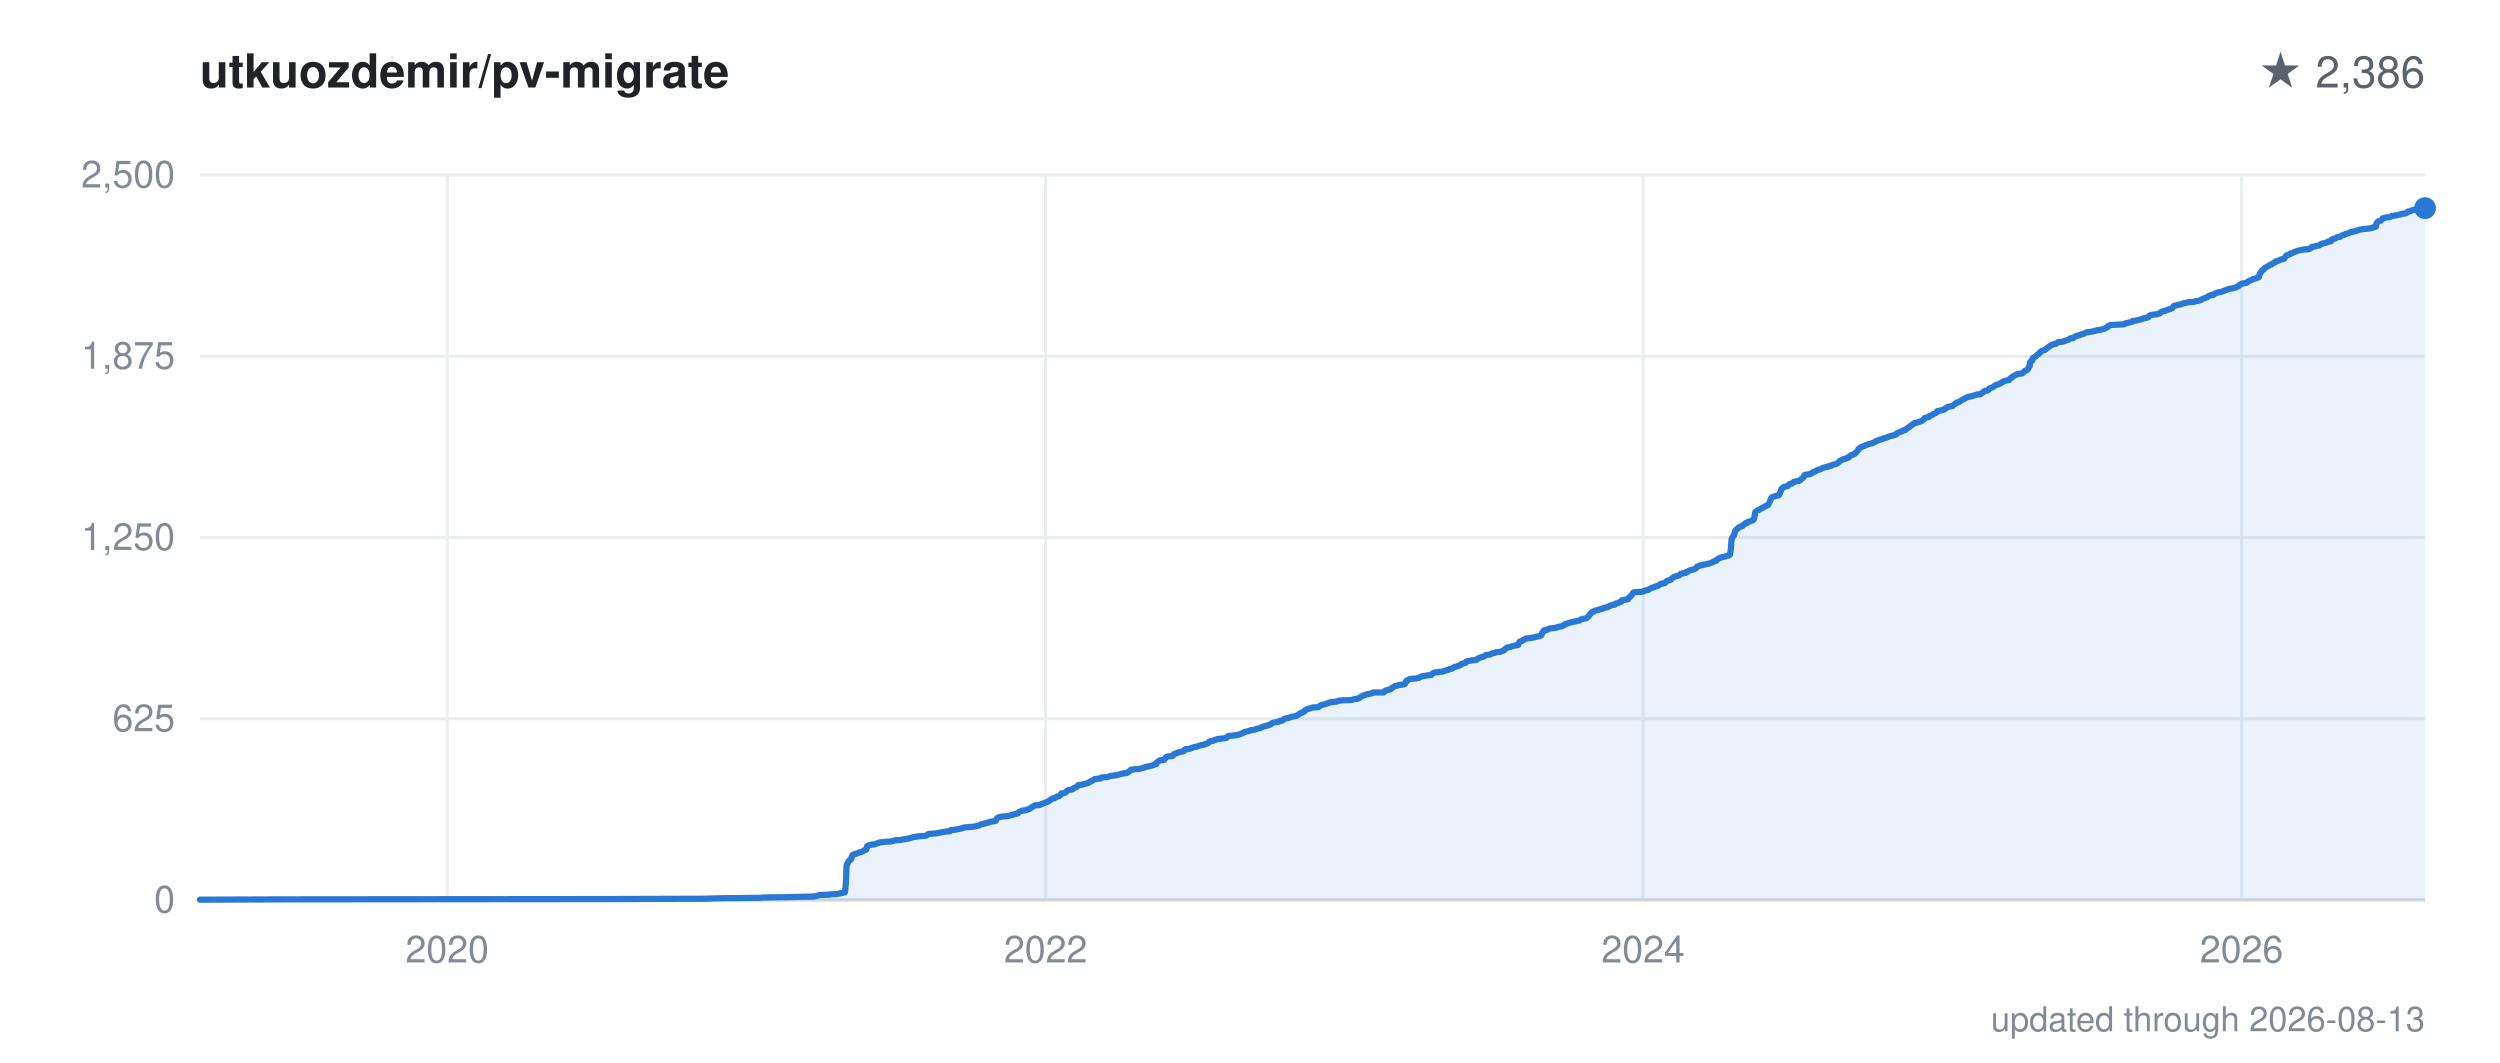
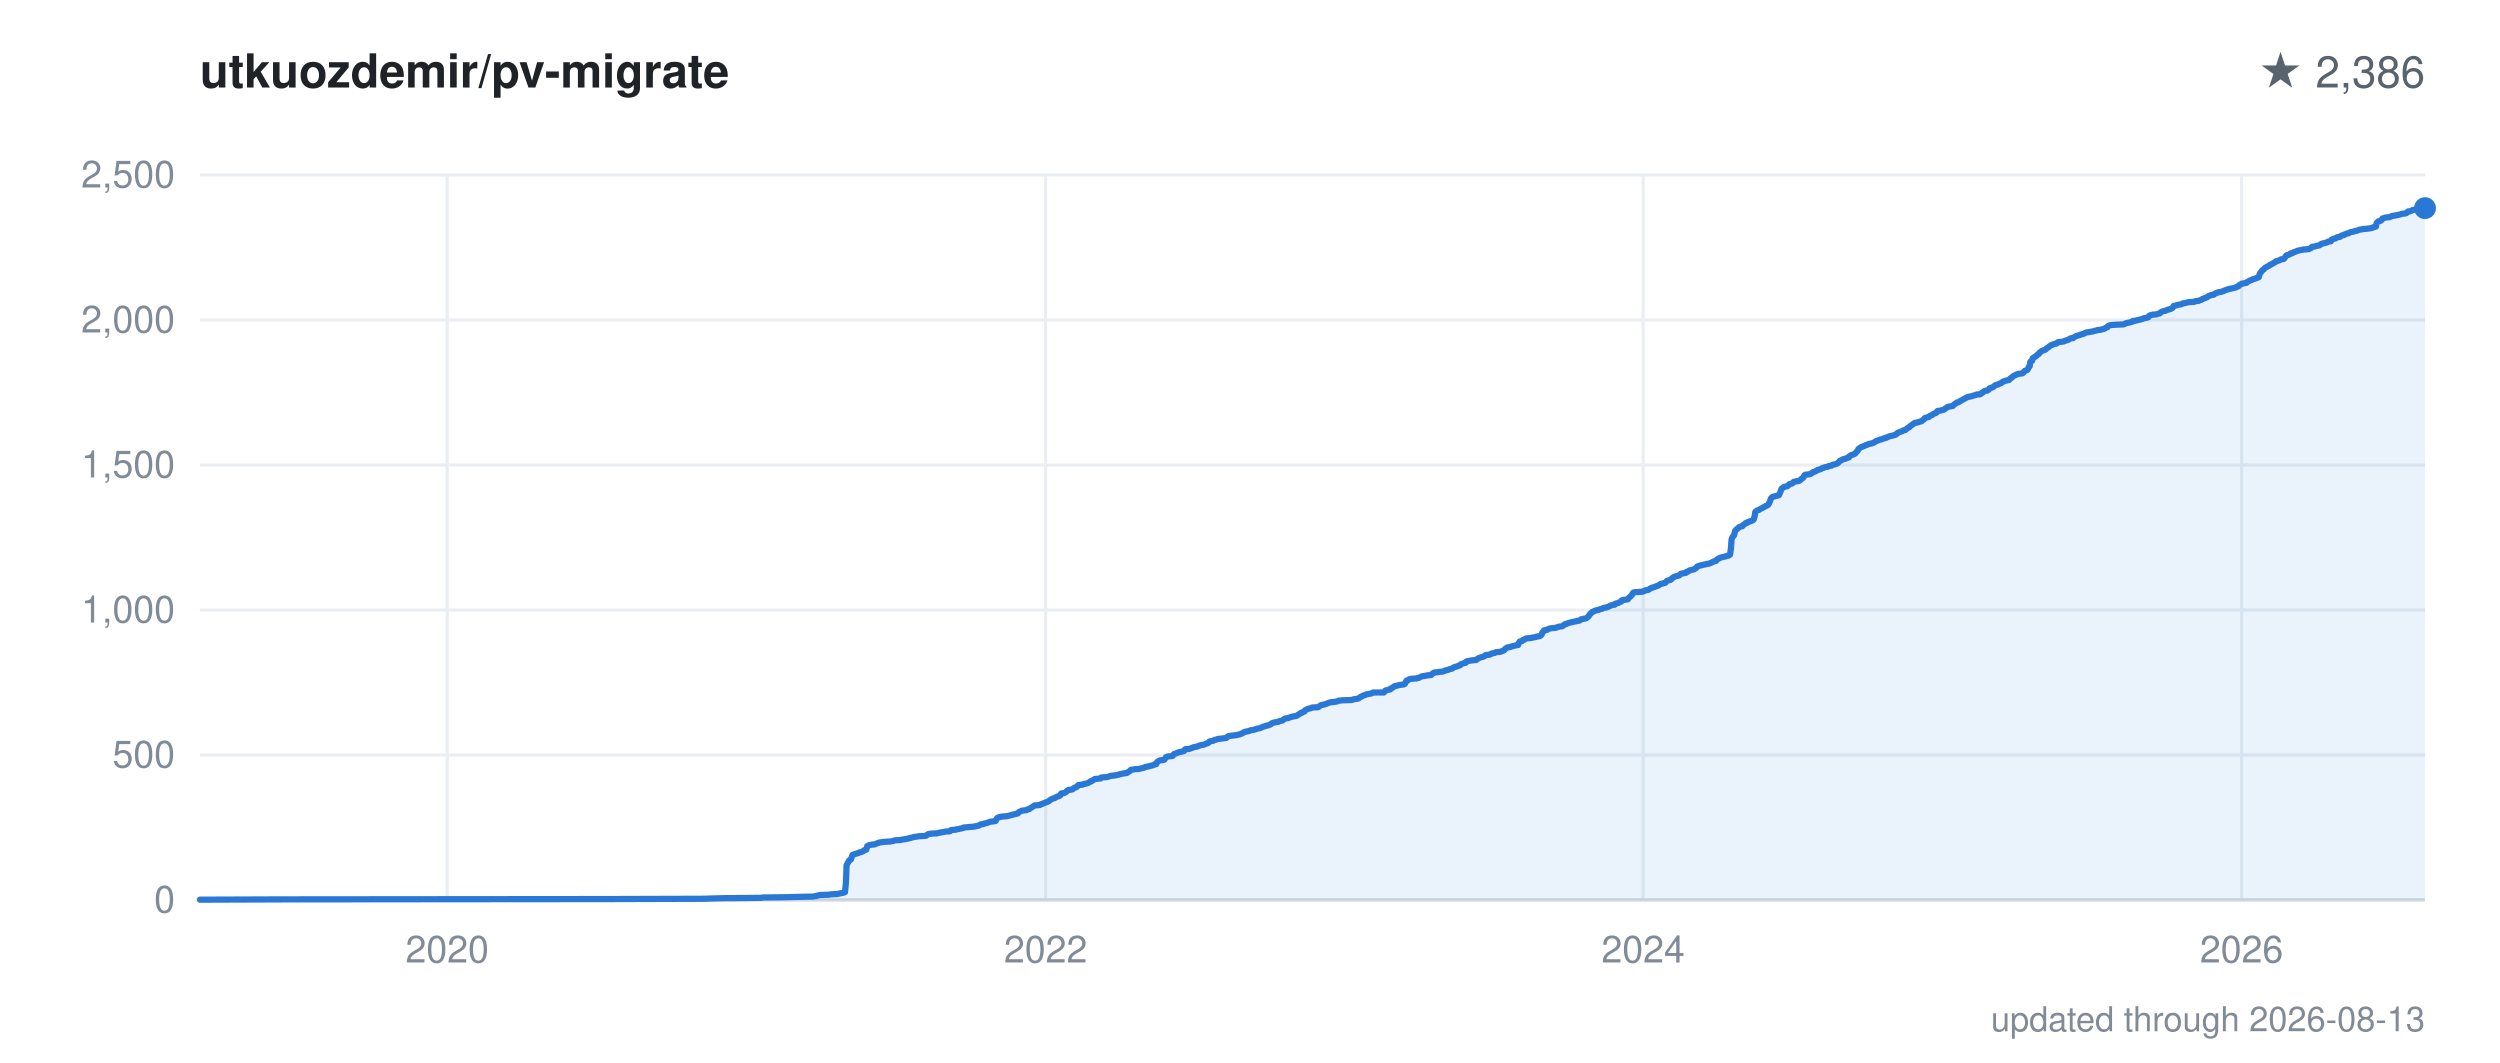
<svg xmlns="http://www.w3.org/2000/svg" width="800" height="340" viewBox="0 0 800 340" role="img" aria-label="Star history of utkuozdemir/pv-migrate">
  <style>text{font-family:-apple-system,BlinkMacSystemFont,"Segoe UI",Helvetica,Arial,sans-serif}</style>
  <text x="64" y="28" font-size="15" font-weight="600" fill="#1f2328">utkuozdemir/pv-migrate</text>
  <text x="776" y="28" font-size="14" text-anchor="end" fill="#59636e">★ 2,386</text>
  <line x1="64" y1="288.0" x2="776" y2="288.0" stroke="#eaeef2" stroke-width="1" />
  <text x="56" y="292.0" font-size="12" text-anchor="end" fill="#818b98">0</text>
-   <line x1="64" y1="230.0" x2="776" y2="230.0" stroke="#eaeef2" stroke-width="1" />
-   <text x="56" y="234.0" font-size="12" text-anchor="end" fill="#818b98">625</text>
-   <line x1="64" y1="172.0" x2="776" y2="172.0" stroke="#eaeef2" stroke-width="1" />
-   <text x="56" y="176.0" font-size="12" text-anchor="end" fill="#818b98">1,250</text>
-   <line x1="64" y1="114.0" x2="776" y2="114.0" stroke="#eaeef2" stroke-width="1" />
-   <text x="56" y="118.0" font-size="12" text-anchor="end" fill="#818b98">1,875</text>
+   <line x1="64" y1="241.6" x2="776" y2="241.6" stroke="#eaeef2" stroke-width="1" />
+   <text x="56" y="245.6" font-size="12" text-anchor="end" fill="#818b98">500</text>
+   <line x1="64" y1="195.2" x2="776" y2="195.2" stroke="#eaeef2" stroke-width="1" />
+   <text x="56" y="199.2" font-size="12" text-anchor="end" fill="#818b98">1,000</text>
+   <line x1="64" y1="148.8" x2="776" y2="148.8" stroke="#eaeef2" stroke-width="1" />
+   <text x="56" y="152.8" font-size="12" text-anchor="end" fill="#818b98">1,500</text>
+   <line x1="64" y1="102.4" x2="776" y2="102.4" stroke="#eaeef2" stroke-width="1" />
+   <text x="56" y="106.4" font-size="12" text-anchor="end" fill="#818b98">2,000</text>
  <line x1="64" y1="56.0" x2="776" y2="56.0" stroke="#eaeef2" stroke-width="1" />
  <text x="56" y="60.0" font-size="12" text-anchor="end" fill="#818b98">2,500</text>
  <line x1="143.1" y1="56" x2="143.1" y2="288" stroke="#eaeef2" stroke-width="1" />
  <text x="143.1" y="308" font-size="12" text-anchor="middle" fill="#818b98">2020</text>
  <line x1="334.6" y1="56" x2="334.6" y2="288" stroke="#eaeef2" stroke-width="1" />
  <text x="334.6" y="308" font-size="12" text-anchor="middle" fill="#818b98">2022</text>
  <line x1="525.8" y1="56" x2="525.8" y2="288" stroke="#eaeef2" stroke-width="1" />
  <text x="525.8" y="308" font-size="12" text-anchor="middle" fill="#818b98">2024</text>
  <line x1="717.3" y1="56" x2="717.3" y2="288" stroke="#eaeef2" stroke-width="1" />
  <text x="717.3" y="308" font-size="12" text-anchor="middle" fill="#818b98">2026</text>
  <line x1="64" y1="288" x2="776" y2="288" stroke="#d1d9e0" stroke-width="1" />
  <polygon points="64.0,288 64.0,287.9 90.2,287.8 194.7,287.7 225.4,287.6 228.2,287.5 232.4,287.4 234.8,287.4 243.7,287.3 244.0,287.2 251.8,287.1 255.5,287.0 260.2,286.9 260.7,286.8 261.3,286.7 261.5,286.6 262.0,286.5 262.3,286.4 265.4,286.3 265.7,286.2 267.3,286.1 267.8,286.1 270.2,285.6 270.4,285.5 270.7,282.4 270.9,276.9 271.2,276.3 271.5,275.8 271.7,275.4 272.0,275.2 272.3,275.0 272.5,274.4 272.8,273.6 273.0,273.5 273.3,273.4 273.6,273.3 273.8,273.2 274.6,273.0 274.9,272.8 275.4,272.7 275.7,272.6 275.9,272.5 276.2,272.4 276.4,272.2 276.7,272.0 277.2,271.9 277.5,270.8 277.8,270.6 278.0,270.5 278.3,270.4 278.8,270.3 279.9,270.2 280.1,270.1 280.6,269.9 281.2,269.7 281.4,269.6 282.2,269.5 283.0,269.4 284.3,269.3 284.8,269.3 285.9,269.1 286.1,269.0 286.4,268.9 288.2,268.8 288.5,268.7 289.8,268.5 290.3,268.4 291.1,268.2 291.9,268.0 292.2,267.9 292.7,267.8 293.5,267.7 294.0,267.6 295.8,267.5 296.4,267.4 296.9,267.0 297.1,266.9 297.7,266.8 299.0,266.7 299.8,266.7 300.0,266.6 300.5,266.5 302.1,266.2 302.6,266.1 304.0,266.0 304.2,265.7 304.5,265.6 305.8,265.5 306.0,265.4 306.8,265.3 307.1,265.2 308.1,265.0 308.4,264.8 309.7,264.7 311.8,264.5 313.1,264.2 313.4,264.1 313.6,263.9 313.9,263.8 314.7,263.7 315.0,263.5 315.7,263.4 316.5,263.1 316.8,263.0 317.1,262.9 317.3,262.9 318.1,262.8 318.6,262.7 318.9,262.1 319.1,261.8 319.4,261.6 319.7,261.5 320.7,261.3 322.0,261.2 322.6,261.1 323.3,260.9 324.1,260.7 324.4,260.6 324.9,260.5 325.2,260.4 325.7,260.3 326.0,259.9 326.2,259.8 326.7,259.6 327.0,259.4 328.1,259.3 328.6,259.2 328.8,259.0 329.4,258.9 329.6,258.7 329.9,258.5 330.4,258.2 330.7,258.0 331.2,257.7 331.7,257.7 332.8,257.6 333.0,257.4 333.3,257.3 334.1,257.0 334.3,256.9 334.9,256.7 335.1,256.6 335.4,256.5 335.6,256.4 335.9,256.1 336.2,255.9 336.4,255.8 337.0,255.5 337.5,255.4 337.7,255.2 338.0,255.1 338.3,254.9 338.8,254.8 339.3,254.5 339.6,253.9 340.4,253.8 340.9,253.6 341.2,253.4 341.4,253.1 341.7,253.0 341.9,252.8 342.7,252.7 343.0,252.6 343.2,252.6 343.5,252.3 343.8,252.1 344.6,251.8 344.8,251.5 345.1,251.2 346.4,251.1 346.7,250.9 347.4,250.8 347.7,250.7 348.0,250.6 348.5,250.4 348.7,250.2 349.0,250.0 349.3,250.0 349.5,249.8 349.8,249.6 350.1,249.5 350.3,249.3 352.2,249.1 352.4,248.8 353.5,248.7 354.0,248.7 354.5,248.6 355.3,248.3 357.1,248.1 357.4,248.0 357.9,247.9 358.2,247.8 359.0,247.6 359.5,247.5 360.3,247.4 360.5,247.4 360.8,247.2 361.1,247.0 361.3,246.9 361.6,246.7 361.8,246.4 362.1,246.3 362.9,246.2 363.4,246.1 364.2,246.1 364.7,246.0 365.5,245.8 366.0,245.7 366.6,245.4 367.3,245.3 368.4,245.0 368.9,244.9 369.2,244.8 369.4,244.6 370.0,244.5 370.2,244.0 370.5,243.7 370.8,243.5 371.0,243.4 371.3,243.3 372.3,243.2 372.6,243.1 372.8,242.8 373.1,242.3 373.6,242.1 374.4,242.0 375.2,241.9 375.7,241.3 376.0,241.2 376.3,241.1 376.5,241.0 376.8,240.9 377.0,240.8 377.3,240.7 377.8,240.6 378.3,240.5 378.9,240.3 379.1,239.9 379.4,239.7 380.2,239.7 380.7,239.6 381.0,239.5 381.2,239.4 381.5,239.3 382.0,239.1 383.1,238.9 383.3,238.8 383.8,238.6 384.1,238.5 384.6,238.4 385.2,238.3 385.4,238.2 385.7,238.1 385.9,238.0 386.5,237.8 386.7,237.7 387.0,237.3 387.3,237.2 388.0,237.1 388.3,237.0 388.6,236.8 389.1,236.7 389.4,236.6 389.6,236.5 390.4,236.4 391.2,236.3 392.0,236.2 392.5,236.1 392.8,235.8 393.0,235.6 393.3,235.5 394.3,235.4 395.9,235.2 396.2,235.1 396.7,235.0 397.2,234.8 397.5,234.7 397.7,234.5 398.0,234.4 398.3,234.2 399.3,234.0 399.8,233.9 400.1,233.7 400.9,233.6 401.4,233.5 401.7,233.4 401.9,233.3 402.2,233.2 402.7,233.1 403.2,233.0 404.3,232.5 404.8,232.4 405.3,232.2 405.9,232.1 406.1,232.0 406.4,231.9 406.6,231.8 406.9,231.5 407.4,231.3 407.7,231.2 409.0,231.0 409.3,230.9 409.5,230.7 410.3,230.6 410.6,230.4 410.8,230.2 411.1,230.0 411.4,229.9 412.1,229.8 412.4,229.7 412.7,229.6 413.2,229.4 413.7,229.3 414.2,229.2 414.8,229.1 415.0,229.0 415.3,228.8 415.8,228.5 416.1,228.3 416.3,228.1 416.6,228.1 416.9,227.9 417.1,227.8 417.4,227.7 417.6,227.3 417.9,227.2 418.2,227.0 418.4,226.9 418.7,226.8 419.2,226.7 419.5,226.6 419.7,226.5 420.0,226.4 421.8,226.3 422.1,226.1 422.4,225.9 422.6,225.7 422.9,225.6 423.4,225.5 423.9,225.4 424.2,225.3 424.7,225.1 425.2,224.9 425.5,224.8 426.0,224.7 427.1,224.6 427.6,224.5 428.1,224.4 428.4,224.2 428.9,224.2 429.4,224.1 432.6,224.0 433.1,223.8 433.6,223.7 434.4,223.6 434.7,223.5 434.9,223.4 435.2,223.1 435.7,222.9 436.0,222.7 436.2,222.6 436.5,222.5 436.8,222.4 437.0,222.3 437.3,222.2 437.8,222.1 438.3,222.0 438.9,221.9 439.4,221.6 442.8,221.6 443.3,221.0 443.6,220.9 444.1,220.8 444.4,220.7 444.9,220.6 445.1,220.3 445.4,220.2 445.7,220.0 446.2,219.6 446.7,219.5 447.8,219.2 448.6,219.1 449.3,219.0 449.6,218.8 449.9,218.1 450.1,217.8 450.4,217.8 450.6,217.6 450.9,217.4 451.2,217.3 451.7,217.2 453.3,217.1 453.5,217.0 454.1,216.9 454.6,216.6 454.8,216.5 455.1,216.4 455.9,216.3 456.4,216.2 456.9,216.1 458.0,216.0 458.2,215.7 458.8,215.3 459.0,215.2 460.1,215.1 460.6,215.0 461.7,214.9 461.9,214.8 462.2,214.7 462.4,214.6 463.2,214.4 463.5,214.3 463.7,214.2 464.0,214.1 464.5,214.0 464.8,213.9 465.1,213.6 465.6,213.4 466.1,213.3 466.9,213.0 467.2,212.9 467.4,212.6 467.7,212.5 468.2,212.3 468.5,212.2 469.0,212.1 469.2,211.7 469.5,211.6 470.0,211.5 471.1,211.3 471.3,211.3 472.4,211.2 472.7,210.9 473.2,210.6 474.0,210.3 474.5,210.2 474.7,210.1 475.0,210.0 475.3,209.7 475.5,209.6 476.6,209.5 477.1,209.3 477.4,209.1 478.4,208.9 478.7,208.7 480.0,208.6 480.3,208.5 480.5,208.4 480.8,208.3 481.0,208.2 481.3,208.1 481.8,207.5 482.1,207.4 482.3,207.2 482.9,207.1 483.4,207.0 483.9,206.8 484.7,206.6 485.2,206.5 485.8,206.4 486.0,205.8 486.3,205.3 486.8,205.2 487.1,205.1 487.3,204.8 487.8,204.7 488.1,204.4 488.4,204.3 489.4,204.2 490.2,204.1 490.5,204.0 491.3,203.9 491.5,203.8 491.8,203.7 492.6,203.6 492.8,203.5 493.1,203.3 493.3,203.1 493.6,202.3 493.9,202.1 494.1,201.7 494.9,201.6 495.2,201.5 495.4,201.3 495.7,201.2 496.0,201.1 496.8,201.0 497.8,200.9 498.1,200.8 498.6,200.6 499.1,200.5 499.9,200.4 500.2,200.2 500.4,200.0 500.7,199.9 500.9,199.7 501.2,199.7 501.5,199.5 502.5,199.2 503.0,199.1 503.3,199.0 504.4,198.8 504.6,198.7 505.4,198.6 505.7,198.4 505.9,198.2 506.4,198.1 506.7,198.0 507.5,197.9 507.8,197.7 508.0,197.5 508.3,197.3 508.5,197.0 508.8,196.5 509.1,196.3 509.3,196.0 509.6,195.8 509.9,195.7 510.1,195.6 510.4,195.4 510.9,195.3 511.7,195.1 511.9,195.0 512.2,194.9 512.7,194.8 513.0,194.6 513.3,194.5 514.0,194.4 514.8,194.1 515.1,193.9 515.4,193.8 515.6,193.7 515.9,193.6 516.7,193.5 516.9,193.2 517.2,193.1 517.7,193.0 518.0,192.9 518.2,192.7 518.8,192.5 519.0,192.1 519.3,192.0 520.1,191.9 520.9,191.8 521.1,191.5 521.4,191.1 521.6,191.0 522.2,190.4 522.4,190.0 522.7,189.6 523.2,189.5 525.0,189.4 525.8,189.3 526.1,189.1 526.6,188.9 527.4,188.8 527.7,188.6 527.9,188.4 528.2,188.3 528.5,188.1 528.7,188.1 529.2,187.9 529.5,187.8 530.0,187.6 530.3,187.5 530.5,187.4 530.8,187.3 531.3,186.9 531.6,186.8 531.9,186.8 532.1,186.7 532.9,186.5 533.2,186.1 533.4,185.9 534.0,185.7 534.5,185.6 534.7,185.5 535.0,185.1 535.3,184.9 535.5,184.7 535.8,184.6 536.3,184.4 536.8,184.3 537.1,184.2 537.4,184.1 537.6,183.9 537.9,183.6 538.9,183.4 539.5,183.3 539.7,183.0 540.0,183.0 540.2,182.9 540.5,182.6 540.8,182.5 541.3,182.4 541.5,182.3 542.1,182.2 542.3,182.0 542.6,181.9 542.9,181.6 543.1,181.3 543.4,181.2 543.9,181.0 544.4,180.9 545.2,180.7 545.7,180.6 546.5,180.4 546.8,180.4 547.8,180.0 548.1,179.8 548.4,179.7 548.6,179.6 549.1,179.5 549.4,179.1 549.7,178.9 549.9,178.8 550.2,178.6 550.7,178.4 551.5,178.2 552.0,178.1 552.6,177.9 553.1,177.8 553.6,177.5 553.9,175.5 554.1,172.6 554.4,171.9 554.6,171.6 554.9,171.3 555.2,170.0 555.4,169.7 555.7,169.4 556.0,169.2 556.2,169.0 556.5,168.7 557.0,168.5 557.5,168.4 557.8,168.0 558.1,167.9 558.3,167.7 558.6,167.4 559.1,167.3 559.4,167.0 559.9,166.9 560.1,166.8 560.9,166.5 561.2,166.2 561.5,165.1 561.7,163.8 562.0,163.6 562.2,163.4 562.8,163.2 563.0,163.1 563.3,162.9 563.6,162.7 564.1,162.5 564.3,162.3 564.6,162.2 564.9,162.0 565.1,161.9 565.4,161.8 565.6,161.7 565.9,161.4 566.2,160.8 566.4,160.4 566.7,159.5 567.0,159.2 567.2,159.0 567.7,158.9 568.0,158.8 568.3,158.7 568.8,158.6 569.1,158.5 569.3,158.4 569.6,157.7 569.8,157.2 570.1,156.4 570.4,156.2 570.6,156.0 570.9,155.8 571.4,155.7 571.9,155.6 572.2,155.4 572.5,155.0 572.7,154.9 573.5,154.7 574.0,154.2 574.6,154.1 574.8,154.0 575.6,153.9 575.9,153.8 576.1,153.6 576.4,153.3 576.7,153.1 576.9,153.0 577.2,152.6 577.4,152.1 577.7,151.9 578.7,151.8 579.3,151.7 579.5,151.6 579.8,151.4 580.1,151.1 580.8,150.9 581.1,150.7 581.4,150.6 581.6,150.4 582.4,150.2 582.7,150.1 582.9,149.9 583.5,149.7 583.7,149.6 584.5,149.4 584.8,149.4 585.0,149.3 585.3,149.1 586.1,149.0 586.3,148.8 586.6,148.7 587.1,148.6 587.4,148.5 587.7,148.4 587.9,148.3 588.2,148.1 588.4,147.9 588.7,147.5 589.0,147.4 589.2,147.3 589.5,147.1 590.0,146.9 590.3,146.9 590.5,146.8 590.8,146.7 591.1,146.5 591.6,146.4 591.8,146.0 592.1,145.9 592.4,145.6 592.9,145.5 593.2,145.4 593.4,145.2 593.7,145.1 593.9,144.8 594.2,144.5 594.5,144.2 594.7,143.7 595.5,143.1 595.8,143.0 596.0,142.9 596.3,142.8 596.6,142.7 596.8,142.6 597.1,142.4 597.6,142.3 597.9,142.1 598.9,141.9 599.2,141.8 599.4,141.7 599.7,141.6 600.0,141.4 600.2,141.2 600.5,141.1 600.8,141.0 601.3,140.8 601.5,140.7 602.1,140.6 602.3,140.5 602.8,140.3 603.1,140.2 603.6,140.1 603.9,139.9 604.2,139.8 604.7,139.6 605.5,139.4 606.0,139.3 606.5,139.1 606.8,139.0 607.0,138.7 607.3,138.5 607.6,138.4 608.3,138.1 608.9,137.9 609.1,137.7 609.7,137.6 609.9,137.4 610.2,137.2 610.4,137.0 610.7,136.8 611.0,136.7 611.2,136.4 611.8,136.0 612.0,135.9 612.3,135.6 612.5,135.5 612.8,135.3 613.1,135.3 613.8,135.1 614.1,135.0 614.4,134.9 614.9,134.8 615.4,134.3 615.7,134.2 615.9,133.8 616.5,133.6 617.3,133.4 617.5,133.1 617.8,133.0 618.0,132.9 618.3,132.8 618.6,132.5 619.6,132.1 619.9,131.6 620.1,131.5 620.9,131.4 621.2,131.3 621.7,131.2 622.0,131.1 622.2,131.0 622.5,130.7 622.8,130.6 623.0,130.4 623.3,130.2 624.9,129.9 625.1,129.6 625.4,129.4 625.6,129.2 625.9,129.1 626.2,128.8 626.7,128.7 626.9,128.6 627.2,128.4 627.5,128.2 627.7,128.1 628.3,127.8 628.5,127.6 628.8,127.5 629.0,127.4 629.3,127.2 629.6,127.1 629.8,127.0 630.4,126.9 630.9,126.8 631.4,126.6 631.9,126.5 632.2,126.4 632.4,126.3 632.7,126.2 633.5,126.2 633.8,126.1 634.0,125.9 634.3,125.7 634.5,125.6 634.8,125.3 635.1,125.1 635.6,125.0 635.9,125.0 636.4,124.7 636.6,124.3 636.9,124.2 637.2,124.1 637.4,124.0 637.7,123.9 637.9,123.8 638.2,123.5 638.5,123.3 638.7,123.2 639.5,123.0 639.8,122.8 640.3,122.6 640.6,122.4 640.8,122.2 641.1,122.1 641.6,121.9 641.9,121.8 642.9,121.6 643.4,121.0 643.7,120.9 644.0,120.6 644.2,120.4 644.8,120.1 645.0,120.0 645.3,119.8 645.8,119.7 646.1,119.6 647.1,119.5 647.4,119.3 647.9,118.7 648.2,118.6 648.4,118.5 648.7,118.4 649.0,118.0 649.2,117.4 649.5,117.2 649.7,115.8 650.0,115.5 650.3,115.4 650.5,114.6 650.8,114.4 651.0,114.3 651.3,114.1 651.6,113.9 651.8,113.7 652.1,113.4 652.4,113.3 652.6,112.9 652.9,112.7 653.1,112.5 653.4,112.3 653.7,112.2 653.9,112.1 654.5,111.9 654.7,111.7 655.0,111.4 655.2,111.3 655.5,111.1 656.0,110.7 656.3,110.5 656.8,110.3 657.3,110.1 657.9,110.0 658.1,109.9 658.4,109.6 658.6,109.5 660.2,109.3 660.5,109.2 660.7,109.1 661.0,109.0 661.3,108.9 662.0,108.7 662.3,108.4 662.6,108.3 662.8,108.2 663.4,108.2 663.6,108.0 663.9,107.8 664.1,107.7 664.4,107.5 664.9,107.4 665.2,107.3 665.5,107.2 665.7,107.1 666.5,106.9 667.0,106.7 667.5,106.4 668.3,106.3 668.9,106.2 669.9,106.0 670.2,105.9 670.7,105.8 671.0,105.7 671.2,105.6 671.7,105.6 672.3,105.5 672.5,105.4 673.1,105.3 673.3,105.2 673.6,105.1 673.8,104.9 674.4,104.7 674.6,104.3 674.9,104.2 675.1,104.1 675.7,104.0 677.2,103.9 679.6,103.8 680.1,103.5 680.9,103.3 681.4,103.2 681.7,103.1 682.2,103.0 682.5,102.7 683.5,102.6 683.8,102.5 684.6,102.3 685.1,102.2 685.4,102.1 685.9,101.9 686.1,101.8 686.4,101.8 687.2,101.6 687.5,101.5 687.7,101.1 688.0,100.9 688.5,100.8 688.8,100.7 690.1,100.6 690.3,100.5 690.6,100.4 691.1,100.3 691.4,100.0 691.6,99.8 691.9,99.7 692.2,99.6 692.7,99.5 693.0,99.4 693.5,99.2 693.7,99.1 694.5,98.9 695.1,98.6 695.3,98.4 695.6,97.9 696.1,97.8 696.4,97.7 696.9,97.6 697.2,97.5 697.9,97.4 698.5,97.1 699.0,97.0 699.5,96.9 700.0,96.8 700.3,96.7 701.9,96.6 702.1,96.6 702.4,96.4 703.4,96.3 703.7,96.2 704.5,95.9 704.7,95.7 705.0,95.6 705.3,95.5 705.5,95.4 705.8,95.3 706.1,95.2 706.3,95.1 706.6,94.8 707.4,94.5 707.6,94.4 708.4,94.3 708.7,94.0 708.9,93.9 709.2,93.8 709.7,93.6 710.0,93.5 710.8,93.4 711.3,93.2 711.6,93.1 711.8,93.0 712.3,92.8 712.6,92.7 712.9,92.6 713.1,92.5 713.7,92.4 714.7,92.2 715.0,92.1 715.5,92.0 715.7,91.8 716.0,91.7 716.3,91.6 716.5,91.3 716.8,91.1 717.1,91.0 717.3,90.8 717.8,90.7 718.4,90.6 718.9,90.5 719.2,90.2 719.9,89.8 720.2,89.7 720.5,89.6 720.7,89.5 721.0,89.3 721.5,89.2 722.3,88.9 722.6,88.8 722.8,88.7 723.1,87.7 723.3,87.3 723.6,87.0 723.9,86.5 724.1,86.4 724.4,86.2 724.7,85.8 724.9,85.7 725.2,85.5 725.7,85.2 726.0,85.1 726.2,84.9 726.5,84.7 726.8,84.6 727.0,84.5 727.3,84.3 727.5,84.2 727.8,84.0 728.1,83.9 728.3,83.6 728.8,83.5 729.1,83.4 729.4,83.3 729.9,83.0 730.7,82.9 730.9,82.8 731.2,82.4 731.5,81.9 731.7,81.7 732.0,81.6 732.5,81.5 733.0,81.1 733.3,81.1 733.6,81.0 733.8,80.8 734.1,80.7 734.9,80.4 735.1,80.3 735.4,80.2 735.9,80.1 736.4,80.0 737.0,79.9 737.2,79.8 738.0,79.8 738.8,79.7 739.1,79.6 739.3,79.5 739.6,79.3 739.8,79.0 740.6,78.9 741.2,78.7 741.7,78.6 741.9,78.6 742.2,78.5 742.5,78.3 742.7,78.1 743.0,78.0 743.3,77.9 743.8,77.8 744.6,77.6 744.8,77.4 745.1,77.3 745.4,77.3 745.9,77.2 746.1,76.7 746.4,76.6 746.7,76.4 747.4,76.3 747.7,76.0 748.0,75.9 748.8,75.8 749.0,75.6 749.3,75.4 749.5,75.3 750.1,75.2 750.3,75.0 750.9,74.8 751.1,74.7 751.4,74.7 751.6,74.6 751.9,74.4 752.2,74.3 752.7,74.2 753.5,74.0 753.7,73.9 754.3,73.8 754.5,73.7 755.0,73.5 755.8,73.4 756.1,73.3 757.4,73.2 758.2,73.1 758.7,73.0 759.2,72.9 759.5,72.7 760.0,72.6 760.3,72.5 760.5,71.4 760.8,71.1 761.1,70.8 761.3,70.8 761.6,70.7 761.9,70.6 762.1,70.4 762.4,69.9 762.9,69.8 763.4,69.6 764.5,69.5 764.7,69.5 765.0,69.3 765.3,69.2 765.5,69.1 766.3,69.0 766.6,68.9 767.4,68.8 767.6,68.7 768.1,68.6 768.4,68.5 768.7,68.4 769.7,68.3 770.0,68.2 770.2,68.1 770.5,67.7 771.3,67.6 771.5,67.5 772.1,67.2 773.1,67.1 773.4,67.0 773.9,67.0 775.5,66.7 775.7,66.6 776.0,66.6 776.0,288" fill="#2a78d6" opacity="0.10" />
  <polyline points="64.0,287.9 90.2,287.8 194.7,287.7 225.4,287.6 228.2,287.5 232.4,287.4 234.8,287.4 243.7,287.3 244.0,287.2 251.8,287.1 255.5,287.0 260.2,286.9 260.7,286.8 261.3,286.7 261.5,286.6 262.0,286.5 262.3,286.4 265.4,286.3 265.7,286.2 267.3,286.1 267.8,286.1 270.2,285.6 270.4,285.5 270.7,282.4 270.9,276.9 271.2,276.3 271.5,275.8 271.7,275.4 272.0,275.2 272.3,275.0 272.5,274.4 272.8,273.6 273.0,273.5 273.3,273.4 273.6,273.3 273.8,273.2 274.6,273.0 274.9,272.8 275.4,272.7 275.7,272.6 275.9,272.5 276.2,272.4 276.4,272.2 276.7,272.0 277.2,271.9 277.5,270.8 277.8,270.6 278.0,270.5 278.3,270.4 278.8,270.3 279.9,270.2 280.1,270.1 280.6,269.9 281.2,269.7 281.4,269.6 282.2,269.5 283.0,269.4 284.3,269.3 284.8,269.3 285.9,269.1 286.1,269.0 286.4,268.9 288.2,268.8 288.5,268.7 289.8,268.5 290.3,268.4 291.1,268.2 291.9,268.0 292.2,267.9 292.7,267.8 293.5,267.7 294.0,267.6 295.8,267.5 296.4,267.4 296.9,267.0 297.1,266.9 297.7,266.8 299.0,266.7 299.8,266.7 300.0,266.6 300.5,266.5 302.1,266.2 302.6,266.1 304.0,266.0 304.2,265.7 304.5,265.6 305.8,265.5 306.0,265.4 306.8,265.3 307.1,265.2 308.1,265.0 308.4,264.8 309.7,264.7 311.8,264.5 313.1,264.2 313.4,264.1 313.6,263.9 313.9,263.8 314.7,263.7 315.0,263.5 315.7,263.4 316.5,263.1 316.8,263.0 317.1,262.9 317.3,262.9 318.1,262.8 318.6,262.7 318.9,262.1 319.1,261.8 319.4,261.6 319.7,261.5 320.7,261.3 322.0,261.2 322.6,261.1 323.3,260.9 324.1,260.7 324.4,260.6 324.9,260.5 325.2,260.4 325.7,260.3 326.0,259.9 326.2,259.8 326.7,259.6 327.0,259.4 328.1,259.3 328.6,259.2 328.8,259.0 329.4,258.9 329.6,258.7 329.9,258.5 330.4,258.2 330.7,258.0 331.2,257.7 331.7,257.7 332.8,257.6 333.0,257.4 333.3,257.3 334.1,257.0 334.3,256.9 334.9,256.7 335.1,256.6 335.4,256.5 335.6,256.4 335.9,256.1 336.2,255.9 336.4,255.8 337.0,255.5 337.5,255.4 337.7,255.2 338.0,255.1 338.3,254.9 338.8,254.8 339.3,254.5 339.6,253.9 340.4,253.8 340.9,253.6 341.2,253.4 341.4,253.1 341.7,253.0 341.9,252.8 342.7,252.7 343.0,252.6 343.2,252.6 343.5,252.3 343.8,252.1 344.6,251.8 344.8,251.5 345.1,251.2 346.4,251.1 346.7,250.9 347.4,250.8 347.7,250.7 348.0,250.6 348.5,250.4 348.7,250.2 349.0,250.0 349.3,250.0 349.5,249.8 349.8,249.6 350.1,249.5 350.3,249.3 352.2,249.1 352.4,248.8 353.5,248.7 354.0,248.7 354.5,248.6 355.3,248.3 357.1,248.1 357.4,248.0 357.9,247.9 358.2,247.8 359.0,247.6 359.5,247.5 360.3,247.4 360.5,247.4 360.8,247.2 361.1,247.0 361.3,246.9 361.6,246.7 361.8,246.4 362.1,246.3 362.9,246.2 363.4,246.1 364.2,246.1 364.7,246.0 365.5,245.8 366.0,245.7 366.6,245.4 367.3,245.3 368.4,245.0 368.9,244.9 369.2,244.8 369.4,244.6 370.0,244.5 370.2,244.0 370.5,243.7 370.8,243.5 371.0,243.4 371.3,243.3 372.3,243.2 372.6,243.1 372.8,242.8 373.1,242.3 373.6,242.1 374.4,242.0 375.2,241.9 375.7,241.3 376.0,241.2 376.3,241.1 376.5,241.0 376.8,240.9 377.0,240.8 377.3,240.7 377.8,240.6 378.3,240.5 378.9,240.3 379.1,239.9 379.4,239.7 380.2,239.7 380.7,239.6 381.0,239.5 381.2,239.4 381.5,239.3 382.0,239.1 383.1,238.9 383.3,238.8 383.8,238.6 384.1,238.5 384.6,238.4 385.2,238.3 385.4,238.2 385.7,238.1 385.9,238.0 386.5,237.8 386.7,237.7 387.0,237.3 387.3,237.2 388.0,237.1 388.3,237.0 388.6,236.8 389.1,236.7 389.4,236.6 389.6,236.5 390.4,236.4 391.2,236.3 392.0,236.2 392.5,236.1 392.8,235.8 393.0,235.6 393.3,235.5 394.3,235.4 395.9,235.2 396.2,235.1 396.7,235.0 397.2,234.8 397.5,234.7 397.7,234.5 398.0,234.4 398.3,234.2 399.3,234.0 399.8,233.9 400.1,233.7 400.9,233.6 401.4,233.5 401.7,233.4 401.9,233.3 402.2,233.2 402.7,233.1 403.2,233.0 404.3,232.5 404.8,232.4 405.3,232.2 405.9,232.1 406.1,232.0 406.4,231.9 406.6,231.8 406.9,231.5 407.4,231.3 407.7,231.2 409.0,231.0 409.3,230.9 409.5,230.7 410.3,230.6 410.6,230.4 410.8,230.2 411.1,230.0 411.4,229.9 412.1,229.8 412.4,229.7 412.7,229.6 413.2,229.4 413.7,229.3 414.2,229.2 414.8,229.1 415.0,229.0 415.3,228.8 415.8,228.5 416.1,228.3 416.3,228.1 416.6,228.1 416.9,227.9 417.1,227.8 417.4,227.7 417.6,227.3 417.9,227.2 418.2,227.0 418.4,226.9 418.7,226.8 419.2,226.7 419.5,226.6 419.7,226.5 420.0,226.4 421.8,226.3 422.1,226.1 422.4,225.9 422.6,225.7 422.9,225.6 423.4,225.5 423.9,225.4 424.2,225.3 424.7,225.1 425.2,224.9 425.5,224.8 426.0,224.7 427.1,224.6 427.6,224.5 428.1,224.4 428.4,224.2 428.9,224.2 429.4,224.1 432.6,224.0 433.1,223.8 433.6,223.7 434.4,223.6 434.7,223.5 434.9,223.4 435.2,223.1 435.7,222.9 436.0,222.7 436.2,222.6 436.5,222.5 436.8,222.4 437.0,222.3 437.3,222.2 437.8,222.1 438.3,222.0 438.9,221.9 439.4,221.6 442.8,221.6 443.3,221.0 443.6,220.9 444.1,220.8 444.4,220.7 444.9,220.6 445.1,220.3 445.4,220.2 445.7,220.0 446.2,219.6 446.7,219.5 447.8,219.2 448.6,219.1 449.3,219.0 449.6,218.8 449.9,218.1 450.1,217.8 450.4,217.8 450.6,217.6 450.9,217.4 451.2,217.3 451.7,217.2 453.3,217.1 453.5,217.0 454.1,216.9 454.6,216.6 454.8,216.5 455.1,216.4 455.9,216.3 456.4,216.2 456.9,216.1 458.0,216.0 458.2,215.7 458.8,215.3 459.0,215.2 460.1,215.1 460.6,215.0 461.7,214.9 461.9,214.8 462.2,214.7 462.4,214.6 463.2,214.4 463.5,214.3 463.7,214.2 464.0,214.1 464.5,214.0 464.8,213.9 465.1,213.6 465.6,213.4 466.1,213.3 466.9,213.0 467.2,212.9 467.4,212.6 467.7,212.5 468.2,212.3 468.5,212.2 469.0,212.1 469.2,211.7 469.5,211.6 470.0,211.5 471.1,211.3 471.3,211.3 472.4,211.2 472.7,210.9 473.2,210.6 474.0,210.3 474.5,210.2 474.7,210.1 475.0,210.0 475.3,209.7 475.5,209.6 476.6,209.5 477.1,209.3 477.4,209.1 478.4,208.9 478.7,208.7 480.0,208.6 480.3,208.5 480.5,208.4 480.8,208.3 481.0,208.2 481.3,208.1 481.8,207.5 482.1,207.4 482.3,207.2 482.9,207.1 483.4,207.0 483.9,206.8 484.7,206.6 485.2,206.5 485.8,206.4 486.0,205.8 486.3,205.3 486.8,205.2 487.1,205.1 487.3,204.8 487.8,204.7 488.1,204.4 488.4,204.3 489.4,204.2 490.2,204.1 490.5,204.0 491.3,203.9 491.5,203.8 491.8,203.7 492.6,203.6 492.8,203.5 493.1,203.3 493.3,203.1 493.6,202.3 493.9,202.1 494.1,201.7 494.9,201.6 495.2,201.5 495.4,201.3 495.7,201.2 496.0,201.1 496.8,201.0 497.8,200.9 498.1,200.8 498.6,200.6 499.1,200.5 499.9,200.4 500.2,200.2 500.4,200.0 500.7,199.9 500.9,199.7 501.2,199.7 501.5,199.5 502.5,199.2 503.0,199.1 503.3,199.0 504.4,198.8 504.6,198.7 505.4,198.6 505.7,198.4 505.9,198.2 506.4,198.1 506.7,198.0 507.5,197.9 507.8,197.7 508.0,197.5 508.3,197.3 508.5,197.0 508.8,196.5 509.1,196.3 509.3,196.0 509.6,195.8 509.9,195.7 510.1,195.6 510.4,195.4 510.9,195.3 511.7,195.1 511.9,195.0 512.2,194.9 512.7,194.8 513.0,194.6 513.3,194.5 514.0,194.4 514.8,194.1 515.1,193.9 515.4,193.8 515.6,193.7 515.9,193.6 516.7,193.5 516.9,193.2 517.2,193.1 517.7,193.0 518.0,192.9 518.2,192.7 518.8,192.5 519.0,192.1 519.3,192.0 520.1,191.9 520.9,191.8 521.1,191.5 521.4,191.1 521.6,191.0 522.2,190.4 522.4,190.0 522.7,189.6 523.2,189.5 525.0,189.4 525.8,189.3 526.1,189.1 526.6,188.9 527.4,188.8 527.7,188.6 527.9,188.4 528.2,188.3 528.5,188.1 528.7,188.1 529.2,187.9 529.5,187.8 530.0,187.6 530.3,187.5 530.5,187.4 530.8,187.3 531.3,186.9 531.6,186.8 531.9,186.8 532.1,186.7 532.9,186.5 533.2,186.1 533.4,185.9 534.0,185.7 534.5,185.6 534.7,185.5 535.0,185.1 535.3,184.9 535.5,184.7 535.8,184.6 536.3,184.4 536.8,184.3 537.1,184.2 537.4,184.1 537.6,183.9 537.9,183.6 538.9,183.4 539.5,183.3 539.7,183.0 540.0,183.0 540.2,182.9 540.5,182.6 540.8,182.5 541.3,182.4 541.5,182.3 542.1,182.2 542.3,182.0 542.6,181.9 542.9,181.6 543.1,181.3 543.4,181.2 543.9,181.0 544.4,180.9 545.2,180.7 545.7,180.6 546.5,180.4 546.8,180.4 547.8,180.0 548.1,179.8 548.4,179.7 548.6,179.6 549.1,179.5 549.4,179.1 549.7,178.9 549.9,178.8 550.2,178.6 550.7,178.4 551.5,178.2 552.0,178.1 552.6,177.9 553.1,177.8 553.6,177.5 553.9,175.5 554.1,172.6 554.4,171.9 554.6,171.6 554.9,171.3 555.2,170.0 555.4,169.7 555.7,169.4 556.0,169.2 556.2,169.0 556.5,168.7 557.0,168.5 557.5,168.4 557.8,168.0 558.1,167.9 558.3,167.7 558.6,167.4 559.1,167.3 559.4,167.0 559.9,166.9 560.1,166.8 560.9,166.5 561.2,166.2 561.5,165.1 561.7,163.8 562.0,163.6 562.2,163.4 562.8,163.2 563.0,163.1 563.3,162.9 563.6,162.7 564.1,162.5 564.3,162.3 564.6,162.2 564.9,162.0 565.1,161.9 565.4,161.8 565.6,161.7 565.9,161.4 566.2,160.8 566.4,160.4 566.7,159.5 567.0,159.2 567.2,159.0 567.7,158.9 568.0,158.8 568.3,158.7 568.8,158.6 569.1,158.5 569.3,158.4 569.6,157.7 569.8,157.2 570.1,156.4 570.4,156.2 570.6,156.0 570.9,155.8 571.4,155.7 571.9,155.6 572.2,155.4 572.5,155.0 572.7,154.9 573.5,154.7 574.0,154.2 574.6,154.1 574.8,154.0 575.6,153.9 575.9,153.8 576.1,153.6 576.4,153.3 576.7,153.1 576.9,153.0 577.2,152.6 577.4,152.1 577.7,151.9 578.7,151.8 579.3,151.7 579.5,151.6 579.8,151.4 580.1,151.1 580.8,150.9 581.1,150.7 581.4,150.6 581.6,150.4 582.4,150.2 582.7,150.1 582.9,149.9 583.5,149.7 583.7,149.6 584.5,149.4 584.8,149.4 585.0,149.3 585.3,149.1 586.1,149.0 586.3,148.8 586.6,148.7 587.1,148.6 587.4,148.5 587.7,148.4 587.9,148.3 588.2,148.1 588.4,147.9 588.7,147.5 589.0,147.4 589.2,147.3 589.5,147.1 590.0,146.9 590.3,146.9 590.5,146.8 590.8,146.7 591.1,146.5 591.6,146.4 591.8,146.0 592.1,145.9 592.4,145.6 592.9,145.5 593.2,145.4 593.4,145.2 593.7,145.1 593.9,144.8 594.2,144.5 594.5,144.2 594.7,143.7 595.5,143.1 595.8,143.0 596.0,142.9 596.3,142.8 596.6,142.7 596.8,142.6 597.1,142.4 597.6,142.3 597.9,142.1 598.9,141.9 599.2,141.8 599.4,141.7 599.7,141.6 600.0,141.4 600.2,141.2 600.5,141.1 600.8,141.0 601.3,140.8 601.5,140.7 602.1,140.6 602.3,140.5 602.8,140.3 603.1,140.2 603.6,140.1 603.9,139.9 604.2,139.8 604.7,139.6 605.5,139.4 606.0,139.3 606.5,139.1 606.8,139.0 607.0,138.7 607.3,138.5 607.6,138.4 608.3,138.1 608.9,137.9 609.1,137.7 609.7,137.6 609.9,137.4 610.2,137.2 610.4,137.0 610.7,136.8 611.0,136.7 611.2,136.4 611.8,136.0 612.0,135.9 612.3,135.6 612.5,135.5 612.8,135.3 613.1,135.3 613.8,135.1 614.1,135.0 614.4,134.9 614.9,134.8 615.4,134.3 615.7,134.2 615.9,133.8 616.5,133.6 617.3,133.4 617.5,133.1 617.8,133.0 618.0,132.9 618.3,132.8 618.6,132.5 619.6,132.1 619.9,131.6 620.1,131.5 620.9,131.4 621.2,131.3 621.7,131.2 622.0,131.1 622.2,131.0 622.5,130.7 622.8,130.6 623.0,130.4 623.3,130.2 624.9,129.9 625.1,129.6 625.4,129.4 625.6,129.2 625.9,129.1 626.2,128.8 626.7,128.7 626.9,128.6 627.2,128.4 627.5,128.2 627.7,128.1 628.3,127.8 628.5,127.6 628.8,127.5 629.0,127.4 629.3,127.2 629.6,127.1 629.8,127.0 630.4,126.9 630.9,126.8 631.4,126.6 631.9,126.5 632.2,126.4 632.4,126.3 632.7,126.2 633.5,126.2 633.8,126.1 634.0,125.9 634.3,125.7 634.5,125.6 634.8,125.3 635.1,125.1 635.6,125.0 635.9,125.0 636.4,124.7 636.6,124.3 636.9,124.2 637.2,124.1 637.4,124.0 637.7,123.9 637.9,123.8 638.2,123.5 638.5,123.3 638.7,123.2 639.5,123.0 639.8,122.8 640.3,122.6 640.6,122.4 640.8,122.2 641.1,122.1 641.6,121.9 641.9,121.8 642.9,121.6 643.4,121.0 643.7,120.9 644.0,120.6 644.2,120.4 644.8,120.1 645.0,120.0 645.3,119.8 645.8,119.7 646.1,119.6 647.1,119.5 647.4,119.3 647.9,118.7 648.2,118.6 648.4,118.5 648.7,118.4 649.0,118.0 649.2,117.4 649.5,117.2 649.7,115.8 650.0,115.5 650.3,115.4 650.5,114.6 650.8,114.4 651.0,114.3 651.3,114.1 651.6,113.9 651.8,113.7 652.1,113.4 652.4,113.3 652.6,112.9 652.9,112.7 653.1,112.5 653.4,112.3 653.7,112.2 653.9,112.1 654.5,111.9 654.7,111.7 655.0,111.4 655.2,111.3 655.5,111.1 656.0,110.7 656.3,110.5 656.8,110.3 657.3,110.1 657.9,110.0 658.1,109.9 658.4,109.6 658.6,109.5 660.2,109.3 660.5,109.2 660.7,109.1 661.0,109.0 661.3,108.9 662.0,108.7 662.3,108.4 662.6,108.3 662.8,108.2 663.4,108.2 663.6,108.0 663.9,107.8 664.1,107.7 664.4,107.5 664.9,107.4 665.2,107.3 665.5,107.2 665.7,107.1 666.5,106.9 667.0,106.7 667.5,106.4 668.3,106.3 668.9,106.2 669.9,106.0 670.2,105.9 670.7,105.8 671.0,105.7 671.2,105.6 671.7,105.6 672.3,105.5 672.5,105.4 673.1,105.3 673.3,105.2 673.6,105.1 673.8,104.9 674.4,104.7 674.6,104.3 674.9,104.2 675.1,104.1 675.7,104.0 677.2,103.9 679.6,103.8 680.1,103.5 680.9,103.3 681.4,103.2 681.7,103.1 682.2,103.0 682.5,102.7 683.5,102.6 683.8,102.5 684.6,102.3 685.1,102.2 685.4,102.1 685.9,101.9 686.1,101.8 686.4,101.8 687.2,101.6 687.5,101.5 687.7,101.1 688.0,100.9 688.5,100.8 688.8,100.7 690.1,100.6 690.3,100.5 690.6,100.4 691.1,100.3 691.4,100.0 691.6,99.8 691.9,99.7 692.2,99.6 692.7,99.5 693.0,99.4 693.5,99.2 693.7,99.1 694.5,98.9 695.1,98.6 695.3,98.4 695.6,97.9 696.1,97.8 696.4,97.7 696.9,97.6 697.2,97.5 697.9,97.4 698.5,97.1 699.0,97.0 699.5,96.9 700.0,96.8 700.3,96.7 701.9,96.6 702.1,96.6 702.4,96.4 703.4,96.3 703.7,96.2 704.5,95.9 704.7,95.7 705.0,95.6 705.3,95.5 705.5,95.4 705.8,95.3 706.1,95.2 706.3,95.1 706.6,94.8 707.4,94.5 707.6,94.4 708.4,94.3 708.7,94.0 708.9,93.9 709.2,93.8 709.7,93.6 710.0,93.5 710.8,93.4 711.3,93.2 711.6,93.1 711.8,93.0 712.3,92.8 712.6,92.7 712.9,92.6 713.1,92.5 713.7,92.4 714.7,92.2 715.0,92.1 715.5,92.0 715.7,91.8 716.0,91.7 716.3,91.6 716.5,91.3 716.8,91.1 717.1,91.0 717.3,90.8 717.8,90.7 718.4,90.6 718.9,90.5 719.2,90.2 719.9,89.8 720.2,89.7 720.5,89.6 720.7,89.5 721.0,89.3 721.5,89.2 722.3,88.9 722.6,88.8 722.8,88.7 723.1,87.7 723.3,87.3 723.6,87.0 723.9,86.5 724.1,86.4 724.4,86.2 724.7,85.8 724.9,85.7 725.2,85.5 725.7,85.2 726.0,85.1 726.2,84.9 726.5,84.7 726.8,84.6 727.0,84.5 727.3,84.3 727.5,84.2 727.8,84.0 728.1,83.9 728.3,83.6 728.8,83.5 729.1,83.4 729.4,83.3 729.9,83.0 730.7,82.9 730.9,82.8 731.2,82.4 731.5,81.9 731.7,81.7 732.0,81.6 732.5,81.5 733.0,81.1 733.3,81.1 733.6,81.0 733.8,80.8 734.1,80.7 734.9,80.4 735.1,80.3 735.4,80.2 735.9,80.1 736.4,80.0 737.0,79.9 737.2,79.8 738.0,79.8 738.8,79.7 739.1,79.6 739.3,79.5 739.6,79.3 739.8,79.0 740.6,78.9 741.2,78.7 741.7,78.6 741.9,78.6 742.2,78.5 742.5,78.3 742.7,78.1 743.0,78.0 743.3,77.9 743.8,77.8 744.6,77.6 744.8,77.4 745.1,77.3 745.4,77.3 745.9,77.2 746.1,76.7 746.4,76.6 746.7,76.4 747.4,76.3 747.7,76.0 748.0,75.9 748.8,75.8 749.0,75.6 749.3,75.4 749.5,75.3 750.1,75.2 750.3,75.0 750.9,74.8 751.1,74.7 751.4,74.7 751.6,74.6 751.9,74.4 752.2,74.3 752.7,74.2 753.5,74.0 753.7,73.9 754.3,73.8 754.5,73.7 755.0,73.5 755.8,73.4 756.1,73.3 757.4,73.2 758.2,73.1 758.7,73.0 759.2,72.9 759.5,72.7 760.0,72.6 760.3,72.5 760.5,71.4 760.8,71.1 761.1,70.8 761.3,70.8 761.6,70.7 761.9,70.6 762.1,70.4 762.4,69.9 762.9,69.8 763.4,69.6 764.5,69.5 764.7,69.5 765.0,69.3 765.3,69.2 765.5,69.1 766.3,69.0 766.6,68.9 767.4,68.8 767.6,68.7 768.1,68.6 768.4,68.5 768.7,68.4 769.7,68.3 770.0,68.2 770.2,68.1 770.5,67.7 771.3,67.6 771.5,67.5 772.1,67.2 773.1,67.1 773.4,67.0 773.9,67.0 775.5,66.7 775.7,66.6 776.0,66.6" fill="none" stroke="#2a78d6" stroke-width="2" stroke-linejoin="round" stroke-linecap="round" />
  <circle cx="776.0" cy="66.6" r="3.5" fill="#2a78d6" />
  <text x="776" y="330" font-size="11" text-anchor="end" fill="#818b98">updated through 2026-08-13</text>
</svg>
